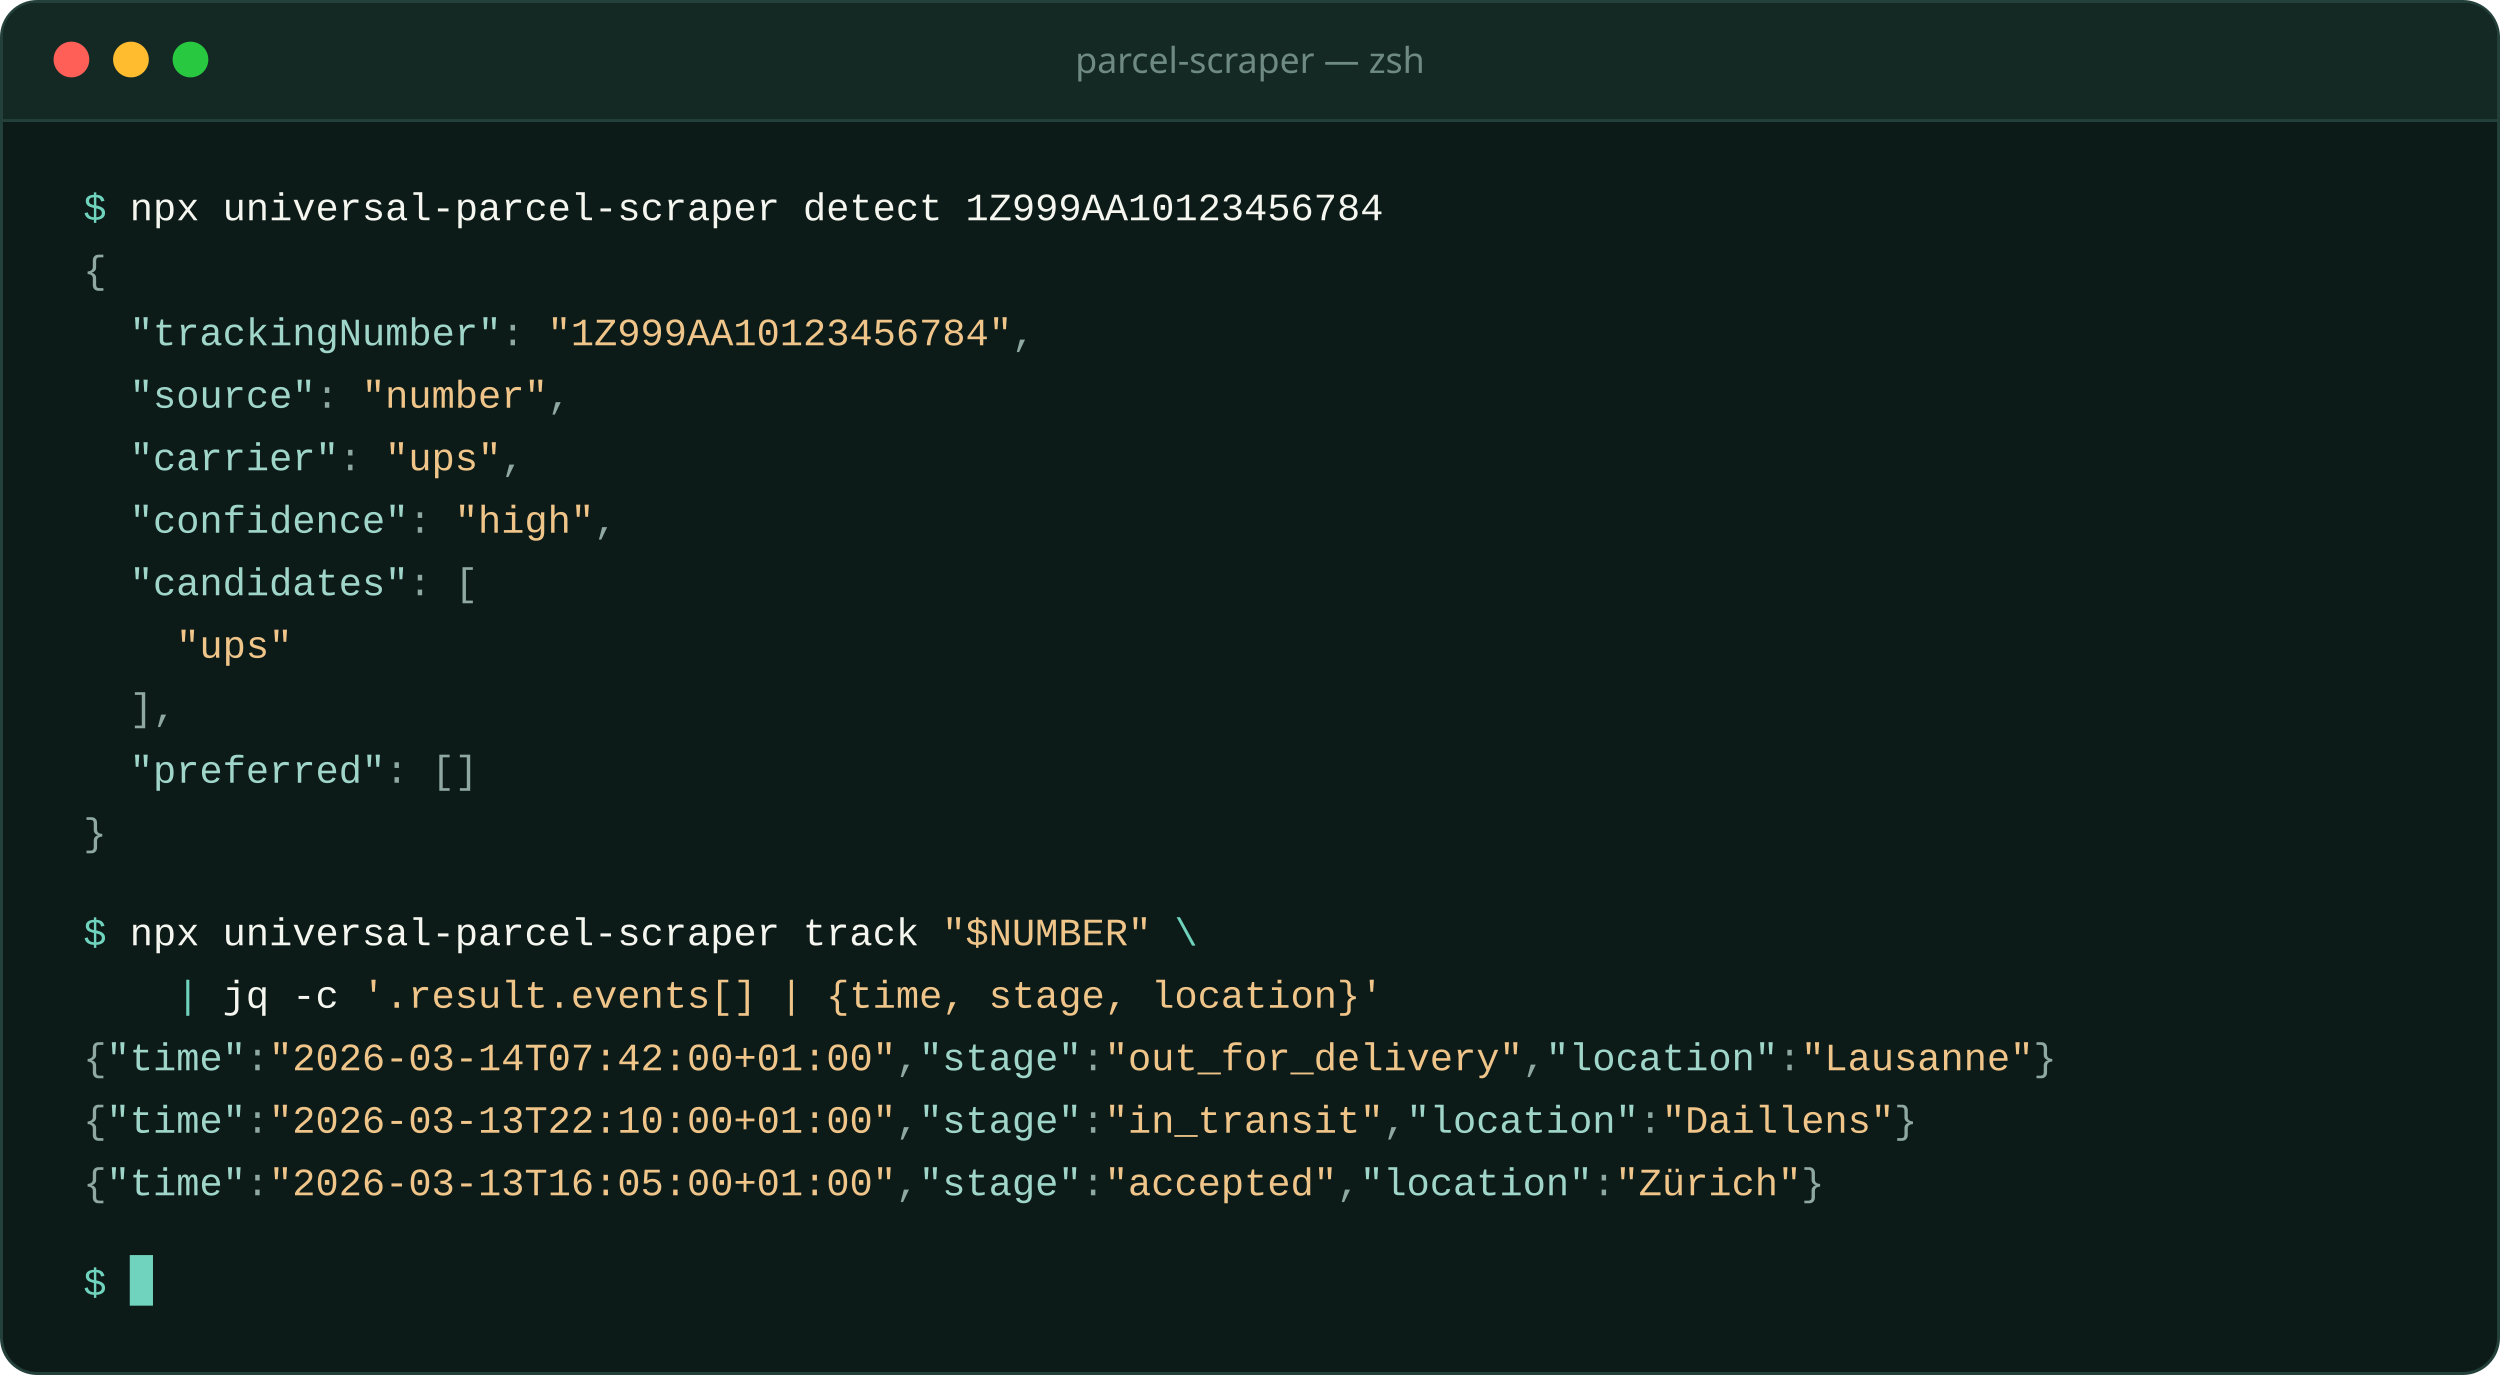
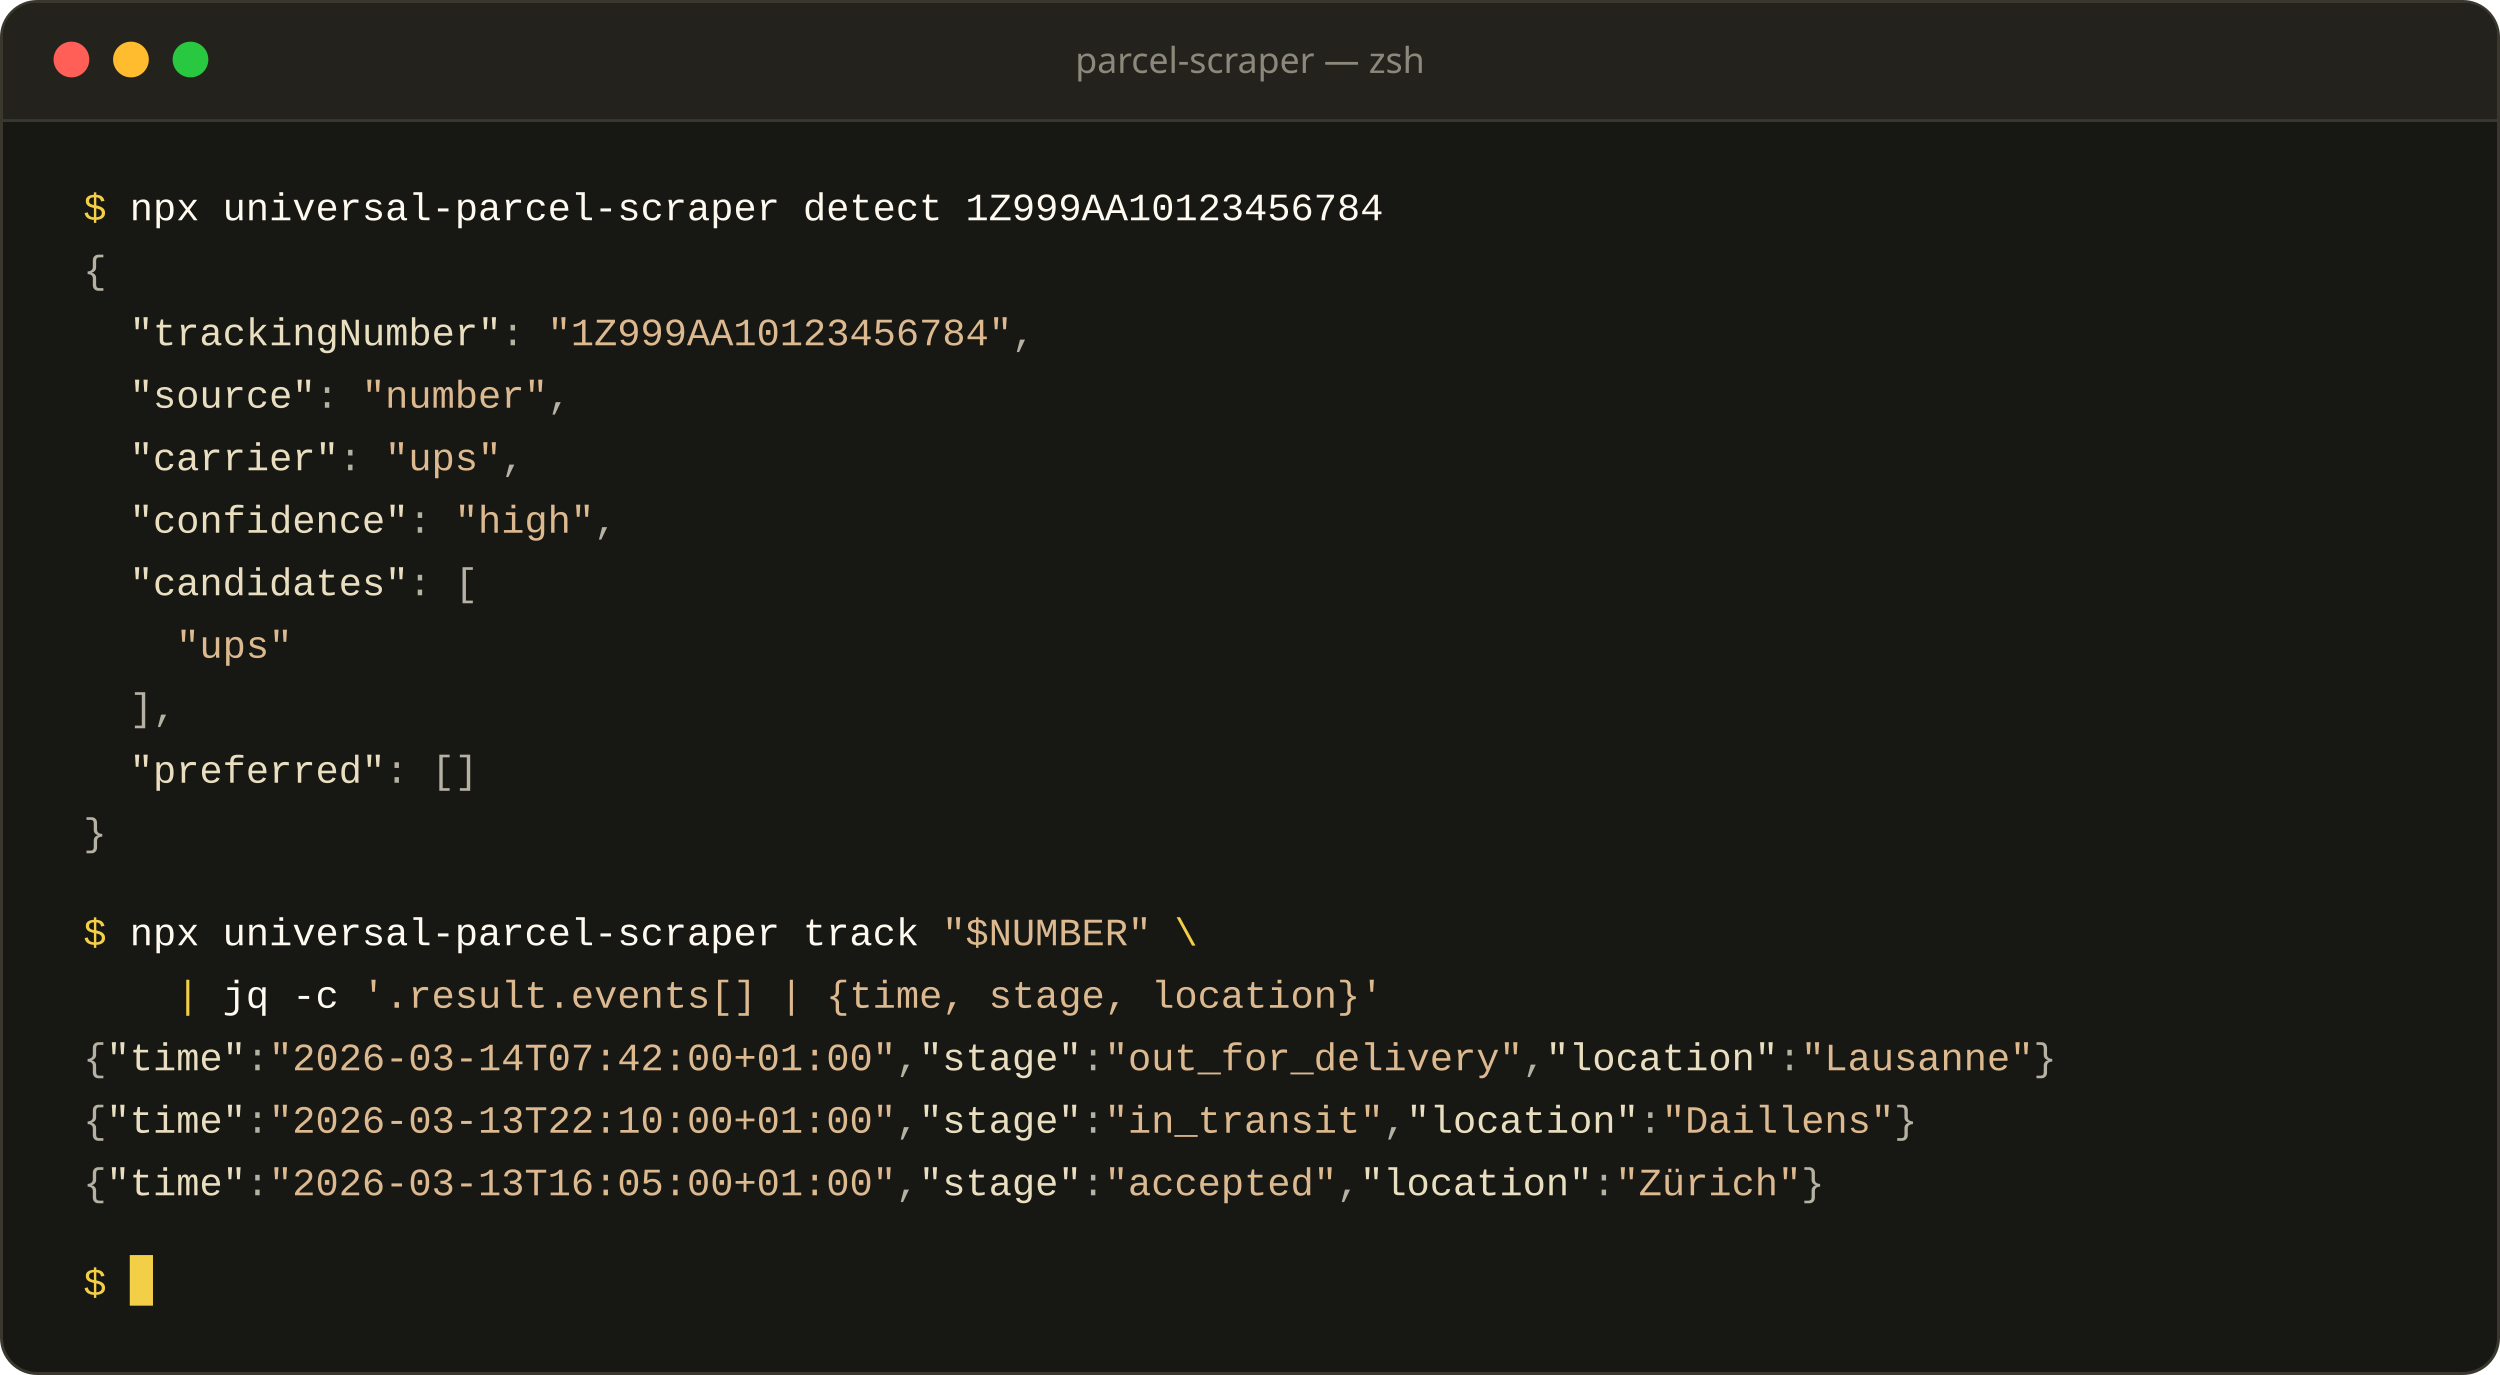
<svg xmlns="http://www.w3.org/2000/svg" viewBox="0 0 840 462" role="img" aria-label="A terminal session: detect names the carrier of a tracking number, then track prints the parcel's scans with their stages">
  <style>
-     text { font: 13px ui-monospace, SFMono-Regular, Menlo, Consolas, 'Liberation Mono', monospace; fill: #8fa9a2; }
-     .title { font: 12px -apple-system, BlinkMacSystemFont, 'Segoe UI', 'Noto Sans', Helvetica, Arial, sans-serif; fill: #6f8a83; }
-     .command { fill: #f4f6ef; } .prompt { fill: #6fd3bd; } .key { fill: #9fd6c9; } .string { fill: #f0c58a; }
+     text { font: 13px ui-monospace, SFMono-Regular, Menlo, Consolas, 'Liberation Mono', monospace; fill: #b5b1a3; }
+     .title { font: 12px -apple-system, BlinkMacSystemFont, 'Segoe UI', 'Noto Sans', Helvetica, Arial, sans-serif; fill: #8c897c; }
+     .command { fill: #fffaf0; } .prompt { fill: #f3cf48; } .key { fill: #e9dfc0; } .string { fill: #dcb98f; }
    .blink { animation: blink 1.1s steps(1) infinite; } @keyframes blink { 50% { opacity: 0; } }
    .session { animation: session 18s infinite; } @keyframes session { 0%, 96% { opacity: 1; } 99%, 100% { opacity: 0; } }
    .type0 { animation: type0 18s infinite; } @keyframes type0 { 0%, 5.00% { transform: translateX(-421.2px); animation-timing-function: steps(54, end); } 15.56%, 100% { transform: translateX(0); } }
    .caret0 { animation: caret0 18s infinite; } @keyframes caret0 { 0%, 0.00% { opacity: 0; } 0.11%, 17.78% { opacity: 1; } 17.89%, 100% { opacity: 0; } }
    .show1 { animation: show1 18s infinite; } @keyframes show1 { 0%, 17.78% { opacity: 0; } 17.89%, 100% { opacity: 1; } }
    .show2 { animation: show2 18s infinite; } @keyframes show2 { 0%, 17.78% { opacity: 0; } 17.89%, 100% { opacity: 1; } }
    .show3 { animation: show3 18s infinite; } @keyframes show3 { 0%, 17.78% { opacity: 0; } 17.89%, 100% { opacity: 1; } }
    .show4 { animation: show4 18s infinite; } @keyframes show4 { 0%, 17.78% { opacity: 0; } 17.89%, 100% { opacity: 1; } }
    .show5 { animation: show5 18s infinite; } @keyframes show5 { 0%, 17.78% { opacity: 0; } 17.89%, 100% { opacity: 1; } }
    .show6 { animation: show6 18s infinite; } @keyframes show6 { 0%, 17.78% { opacity: 0; } 17.89%, 100% { opacity: 1; } }
    .show7 { animation: show7 18s infinite; } @keyframes show7 { 0%, 17.78% { opacity: 0; } 17.89%, 100% { opacity: 1; } }
    .show8 { animation: show8 18s infinite; } @keyframes show8 { 0%, 17.78% { opacity: 0; } 17.89%, 100% { opacity: 1; } }
    .show9 { animation: show9 18s infinite; } @keyframes show9 { 0%, 17.78% { opacity: 0; } 17.89%, 100% { opacity: 1; } }
    .show10 { animation: show10 18s infinite; } @keyframes show10 { 0%, 17.78% { opacity: 0; } 17.89%, 100% { opacity: 1; } }
    .show12 { animation: show12 18s infinite; } @keyframes show12 { 0%, 20.00% { opacity: 0; } 20.11%, 100% { opacity: 1; } }
    .type12 { animation: type12 18s infinite; } @keyframes type12 { 0%, 26.67% { transform: translateX(-358.8px); animation-timing-function: steps(46, end); } 35.56%, 100% { transform: translateX(0); } }
    .caret12 { animation: caret12 18s infinite; } @keyframes caret12 { 0%, 20.00% { opacity: 0; } 20.11%, 35.56% { opacity: 1; } 35.67%, 100% { opacity: 0; } }
    .show13 { animation: show13 18s infinite; } @keyframes show13 { 0%, 35.56% { opacity: 0; } 35.67%, 100% { opacity: 1; } }
    .type13 { animation: type13 18s infinite; } @keyframes type13 { 0%, 35.56% { transform: translateX(-405.6px); animation-timing-function: steps(52, end); } 45.56%, 100% { transform: translateX(0); } }
    .caret13 { animation: caret13 18s infinite; } @keyframes caret13 { 0%, 35.56% { opacity: 0; } 35.67%, 48.33% { opacity: 1; } 48.44%, 100% { opacity: 0; } }
    .show14 { animation: show14 18s infinite; } @keyframes show14 { 0%, 48.33% { opacity: 0; } 48.44%, 100% { opacity: 1; } }
    .show15 { animation: show15 18s infinite; } @keyframes show15 { 0%, 49.00% { opacity: 0; } 49.11%, 100% { opacity: 1; } }
    .show16 { animation: show16 18s infinite; } @keyframes show16 { 0%, 49.67% { opacity: 0; } 49.78%, 100% { opacity: 1; } }
    .show18 { animation: show18 18s infinite; } @keyframes show18 { 0%, 52.22% { opacity: 0; } 52.33%, 100% { opacity: 1; } }
    @media (prefers-reduced-motion: reduce) { * { animation: none !important; } }
  </style>
  <clipPath id="window">
    <rect x="1" y="1" width="838" height="460" rx="11" />
  </clipPath>
-   <rect x=".5" y=".5" width="839" height="461" rx="12" fill="#0d1b18" stroke="#24403a" />
+   <rect x=".5" y=".5" width="839" height="461" rx="12" fill="#171714" stroke="#3a382e" />
  <g clip-path="url(#window)">
-     <rect width="840" height="40" fill="#142824" />
-     <path d="M0 40.5H840" stroke="#24403a" />
+     <rect width="840" height="40" fill="#23221c" />
+     <path d="M0 40.5H840" stroke="#3a382e" />
    <circle cx="24" cy="20" r="6" fill="#ff5f57" />
    <circle cx="44" cy="20" r="6" fill="#febc2e" />
    <circle cx="64" cy="20" r="6" fill="#28c840" />
    <text class="title" x="420" y="24.5" text-anchor="middle">parcel-scraper — zsh</text>
    <g class="session">
      <text y="74">
        <tspan class="prompt" x="28">$</tspan>
      </text>
      <text y="74">
        <tspan class="command" x="43.6 51.4 59.2">npx</tspan>
        <tspan class="command" x="74.8 82.6 90.4 98.2 106 113.8 121.6 129.4 137.2 145 152.8 160.6 168.4 176.2 184 191.8 199.6 207.4 215.2 223 230.8 238.6 246.4 254.2">universal-parcel-scraper</tspan>
        <tspan class="command" x="269.8 277.6 285.4 293.2 301 308.8">detect</tspan>
        <tspan class="command" x="324.4 332.2 340 347.8 355.6 363.4 371.2 379 386.8 394.6 402.4 410.2 418 425.8 433.6 441.4 449.2 457">1Z999AA10123456784</tspan>
      </text>
      <g class="type0">
-         <rect x="464.8" y="59" width="840" height="21" fill="#0d1b18" />
-         <rect class="caret0" opacity="0" x="464.8" y="60.5" width="7.8" height="17" fill="#6fd3bd" />
+         <rect x="464.8" y="59" width="840" height="21" fill="#171714" />
+         <rect class="caret0" opacity="0" x="464.8" y="60.5" width="7.8" height="17" fill="#f3cf48" />
      </g>
      <text class="show1" y="95">
        <tspan x="28">{</tspan>
      </text>
      <text class="show2" y="116">
        <tspan class="key" x="43.6 51.4 59.2 67 74.8 82.6 90.4 98.2 106 113.8 121.6 129.4 137.2 145 152.8 160.6">"trackingNumber"</tspan>
        <tspan x="168.4">:</tspan>
        <tspan class="string" x="184 191.8 199.6 207.4 215.2 223 230.8 238.6 246.4 254.2 262 269.8 277.6 285.4 293.2 301 308.8 316.6 324.4 332.2">"1Z999AA10123456784"</tspan>
        <tspan x="340">,</tspan>
      </text>
      <text class="show3" y="137">
        <tspan class="key" x="43.6 51.4 59.2 67 74.8 82.6 90.4 98.2">"source"</tspan>
        <tspan x="106">:</tspan>
        <tspan class="string" x="121.6 129.4 137.2 145 152.8 160.6 168.4 176.2">"number"</tspan>
        <tspan x="184">,</tspan>
      </text>
      <text class="show4" y="158">
        <tspan class="key" x="43.6 51.4 59.2 67 74.8 82.6 90.4 98.2 106">"carrier"</tspan>
        <tspan x="113.8">:</tspan>
        <tspan class="string" x="129.4 137.2 145 152.8 160.6">"ups"</tspan>
        <tspan x="168.4">,</tspan>
      </text>
      <text class="show5" y="179">
        <tspan class="key" x="43.6 51.4 59.2 67 74.8 82.6 90.4 98.2 106 113.8 121.6 129.4">"confidence"</tspan>
        <tspan x="137.2">:</tspan>
        <tspan class="string" x="152.8 160.6 168.4 176.2 184 191.8">"high"</tspan>
        <tspan x="199.6">,</tspan>
      </text>
      <text class="show6" y="200">
        <tspan class="key" x="43.6 51.4 59.2 67 74.8 82.6 90.4 98.2 106 113.8 121.6 129.4">"candidates"</tspan>
        <tspan x="137.2">:</tspan>
        <tspan x="152.8">[</tspan>
      </text>
      <text class="show7" y="221">
        <tspan class="string" x="59.2 67 74.8 82.6 90.4">"ups"</tspan>
      </text>
      <text class="show8" y="242">
        <tspan x="43.6 51.4">],</tspan>
      </text>
      <text class="show9" y="263">
        <tspan class="key" x="43.6 51.4 59.2 67 74.8 82.6 90.4 98.2 106 113.8 121.6">"preferred"</tspan>
        <tspan x="129.4">:</tspan>
        <tspan x="145 152.8">[]</tspan>
      </text>
      <text class="show10" y="284">
        <tspan x="28">}</tspan>
      </text>
      <text class="show12" y="317.6">
        <tspan class="prompt" x="28">$</tspan>
      </text>
      <text y="317.6">
        <tspan class="command" x="43.6 51.4 59.2">npx</tspan>
        <tspan class="command" x="74.8 82.6 90.4 98.2 106 113.8 121.6 129.4 137.2 145 152.8 160.6 168.4 176.2 184 191.8 199.6 207.4 215.2 223 230.8 238.6 246.4 254.2">universal-parcel-scraper</tspan>
        <tspan class="command" x="269.8 277.6 285.4 293.2 301">track</tspan>
        <tspan class="string" x="316.6 324.4 332.2 340 347.8 355.6 363.4 371.2 379">"$NUMBER"</tspan>
        <tspan class="prompt" x="394.6">\</tspan>
      </text>
      <g class="type12">
-         <rect x="402.4" y="302.6" width="840" height="21" fill="#0d1b18" />
-         <rect class="caret12" opacity="0" x="402.4" y="304.1" width="7.8" height="17" fill="#6fd3bd" />
+         <rect x="402.4" y="302.6" width="840" height="21" fill="#171714" />
+         <rect class="caret12" opacity="0" x="402.4" y="304.1" width="7.8" height="17" fill="#f3cf48" />
      </g>
      <text y="338.6">
        <tspan class="prompt" x="59.2">|</tspan>
        <tspan class="command" x="74.8 82.6">jq</tspan>
        <tspan class="command" x="98.2 106">-c</tspan>
        <tspan class="string" x="121.6 129.4 137.2 145 152.8 160.6 168.4 176.2 184 191.8 199.6 207.4 215.2 223 230.8 238.6 246.4">'.result.events[]</tspan>
        <tspan class="string" x="262">|</tspan>
        <tspan class="string" x="277.6 285.4 293.2 301 308.8 316.6">{time,</tspan>
        <tspan class="string" x="332.2 340 347.8 355.6 363.4 371.2">stage,</tspan>
        <tspan class="string" x="386.8 394.6 402.4 410.2 418 425.8 433.6 441.4 449.2 457">location}'</tspan>
      </text>
      <g class="type13">
-         <rect x="464.8" y="323.6" width="840" height="21" fill="#0d1b18" />
-         <rect class="caret13" opacity="0" x="464.8" y="325.1" width="7.8" height="17" fill="#6fd3bd" />
+         <rect x="464.8" y="323.6" width="840" height="21" fill="#171714" />
+         <rect class="caret13" opacity="0" x="464.8" y="325.1" width="7.8" height="17" fill="#f3cf48" />
      </g>
      <text class="show14" y="359.6">
        <tspan x="28">{</tspan>
        <tspan class="key" x="35.8 43.6 51.4 59.2 67 74.8">"time"</tspan>
        <tspan x="82.6">:</tspan>
        <tspan class="string" x="90.4 98.2 106 113.8 121.6 129.4 137.2 145 152.8 160.6 168.4 176.2 184 191.8 199.6 207.4 215.2 223 230.8 238.6 246.4 254.2 262 269.8 277.6 285.4 293.2">"2026-03-14T07:42:00+01:00"</tspan>
        <tspan x="301">,</tspan>
        <tspan class="key" x="308.8 316.6 324.4 332.2 340 347.8 355.6">"stage"</tspan>
        <tspan x="363.4">:</tspan>
        <tspan class="string" x="371.2 379 386.8 394.6 402.4 410.2 418 425.8 433.6 441.4 449.2 457 464.8 472.6 480.4 488.2 496 503.8">"out_for_delivery"</tspan>
        <tspan x="511.6">,</tspan>
        <tspan class="key" x="519.4 527.2 535 542.8 550.6 558.4 566.2 574 581.8 589.6">"location"</tspan>
        <tspan x="597.4">:</tspan>
        <tspan class="string" x="605.2 613 620.8 628.6 636.4 644.2 652 659.8 667.6 675.4">"Lausanne"</tspan>
        <tspan x="683.2">}</tspan>
      </text>
      <text class="show15" y="380.6">
        <tspan x="28">{</tspan>
        <tspan class="key" x="35.8 43.6 51.4 59.2 67 74.8">"time"</tspan>
        <tspan x="82.6">:</tspan>
        <tspan class="string" x="90.4 98.2 106 113.8 121.6 129.4 137.2 145 152.8 160.6 168.4 176.2 184 191.8 199.6 207.4 215.2 223 230.8 238.6 246.4 254.2 262 269.8 277.6 285.4 293.2">"2026-03-13T22:10:00+01:00"</tspan>
        <tspan x="301">,</tspan>
        <tspan class="key" x="308.8 316.6 324.4 332.2 340 347.8 355.6">"stage"</tspan>
        <tspan x="363.4">:</tspan>
        <tspan class="string" x="371.2 379 386.8 394.6 402.4 410.2 418 425.8 433.6 441.4 449.2 457">"in_transit"</tspan>
        <tspan x="464.8">,</tspan>
        <tspan class="key" x="472.6 480.4 488.2 496 503.8 511.6 519.4 527.2 535 542.8">"location"</tspan>
        <tspan x="550.6">:</tspan>
        <tspan class="string" x="558.4 566.2 574 581.8 589.6 597.4 605.2 613 620.8 628.6">"Daillens"</tspan>
        <tspan x="636.4">}</tspan>
      </text>
      <text class="show16" y="401.6">
        <tspan x="28">{</tspan>
        <tspan class="key" x="35.8 43.6 51.4 59.2 67 74.8">"time"</tspan>
        <tspan x="82.6">:</tspan>
        <tspan class="string" x="90.4 98.2 106 113.8 121.6 129.4 137.2 145 152.8 160.6 168.4 176.2 184 191.8 199.6 207.4 215.2 223 230.8 238.6 246.4 254.2 262 269.8 277.6 285.4 293.2">"2026-03-13T16:05:00+01:00"</tspan>
        <tspan x="301">,</tspan>
        <tspan class="key" x="308.8 316.6 324.4 332.2 340 347.8 355.6">"stage"</tspan>
        <tspan x="363.4">:</tspan>
        <tspan class="string" x="371.2 379 386.8 394.6 402.4 410.2 418 425.8 433.6 441.4">"accepted"</tspan>
        <tspan x="449.2">,</tspan>
        <tspan class="key" x="457 464.8 472.6 480.4 488.2 496 503.8 511.6 519.4 527.2">"location"</tspan>
        <tspan x="535">:</tspan>
        <tspan class="string" x="542.8 550.6 558.4 566.2 574 581.8 589.6 597.4">"Zürich"</tspan>
        <tspan x="605.2">}</tspan>
      </text>
      <text class="show18" y="435.2">
        <tspan class="prompt" x="28">$</tspan>
      </text>
      <g class="show18">
-         <rect class="blink" x="43.6" y="421.7" width="7.8" height="17" fill="#6fd3bd" />
+         <rect class="blink" x="43.6" y="421.7" width="7.8" height="17" fill="#f3cf48" />
      </g>
    </g>
  </g>
</svg>
